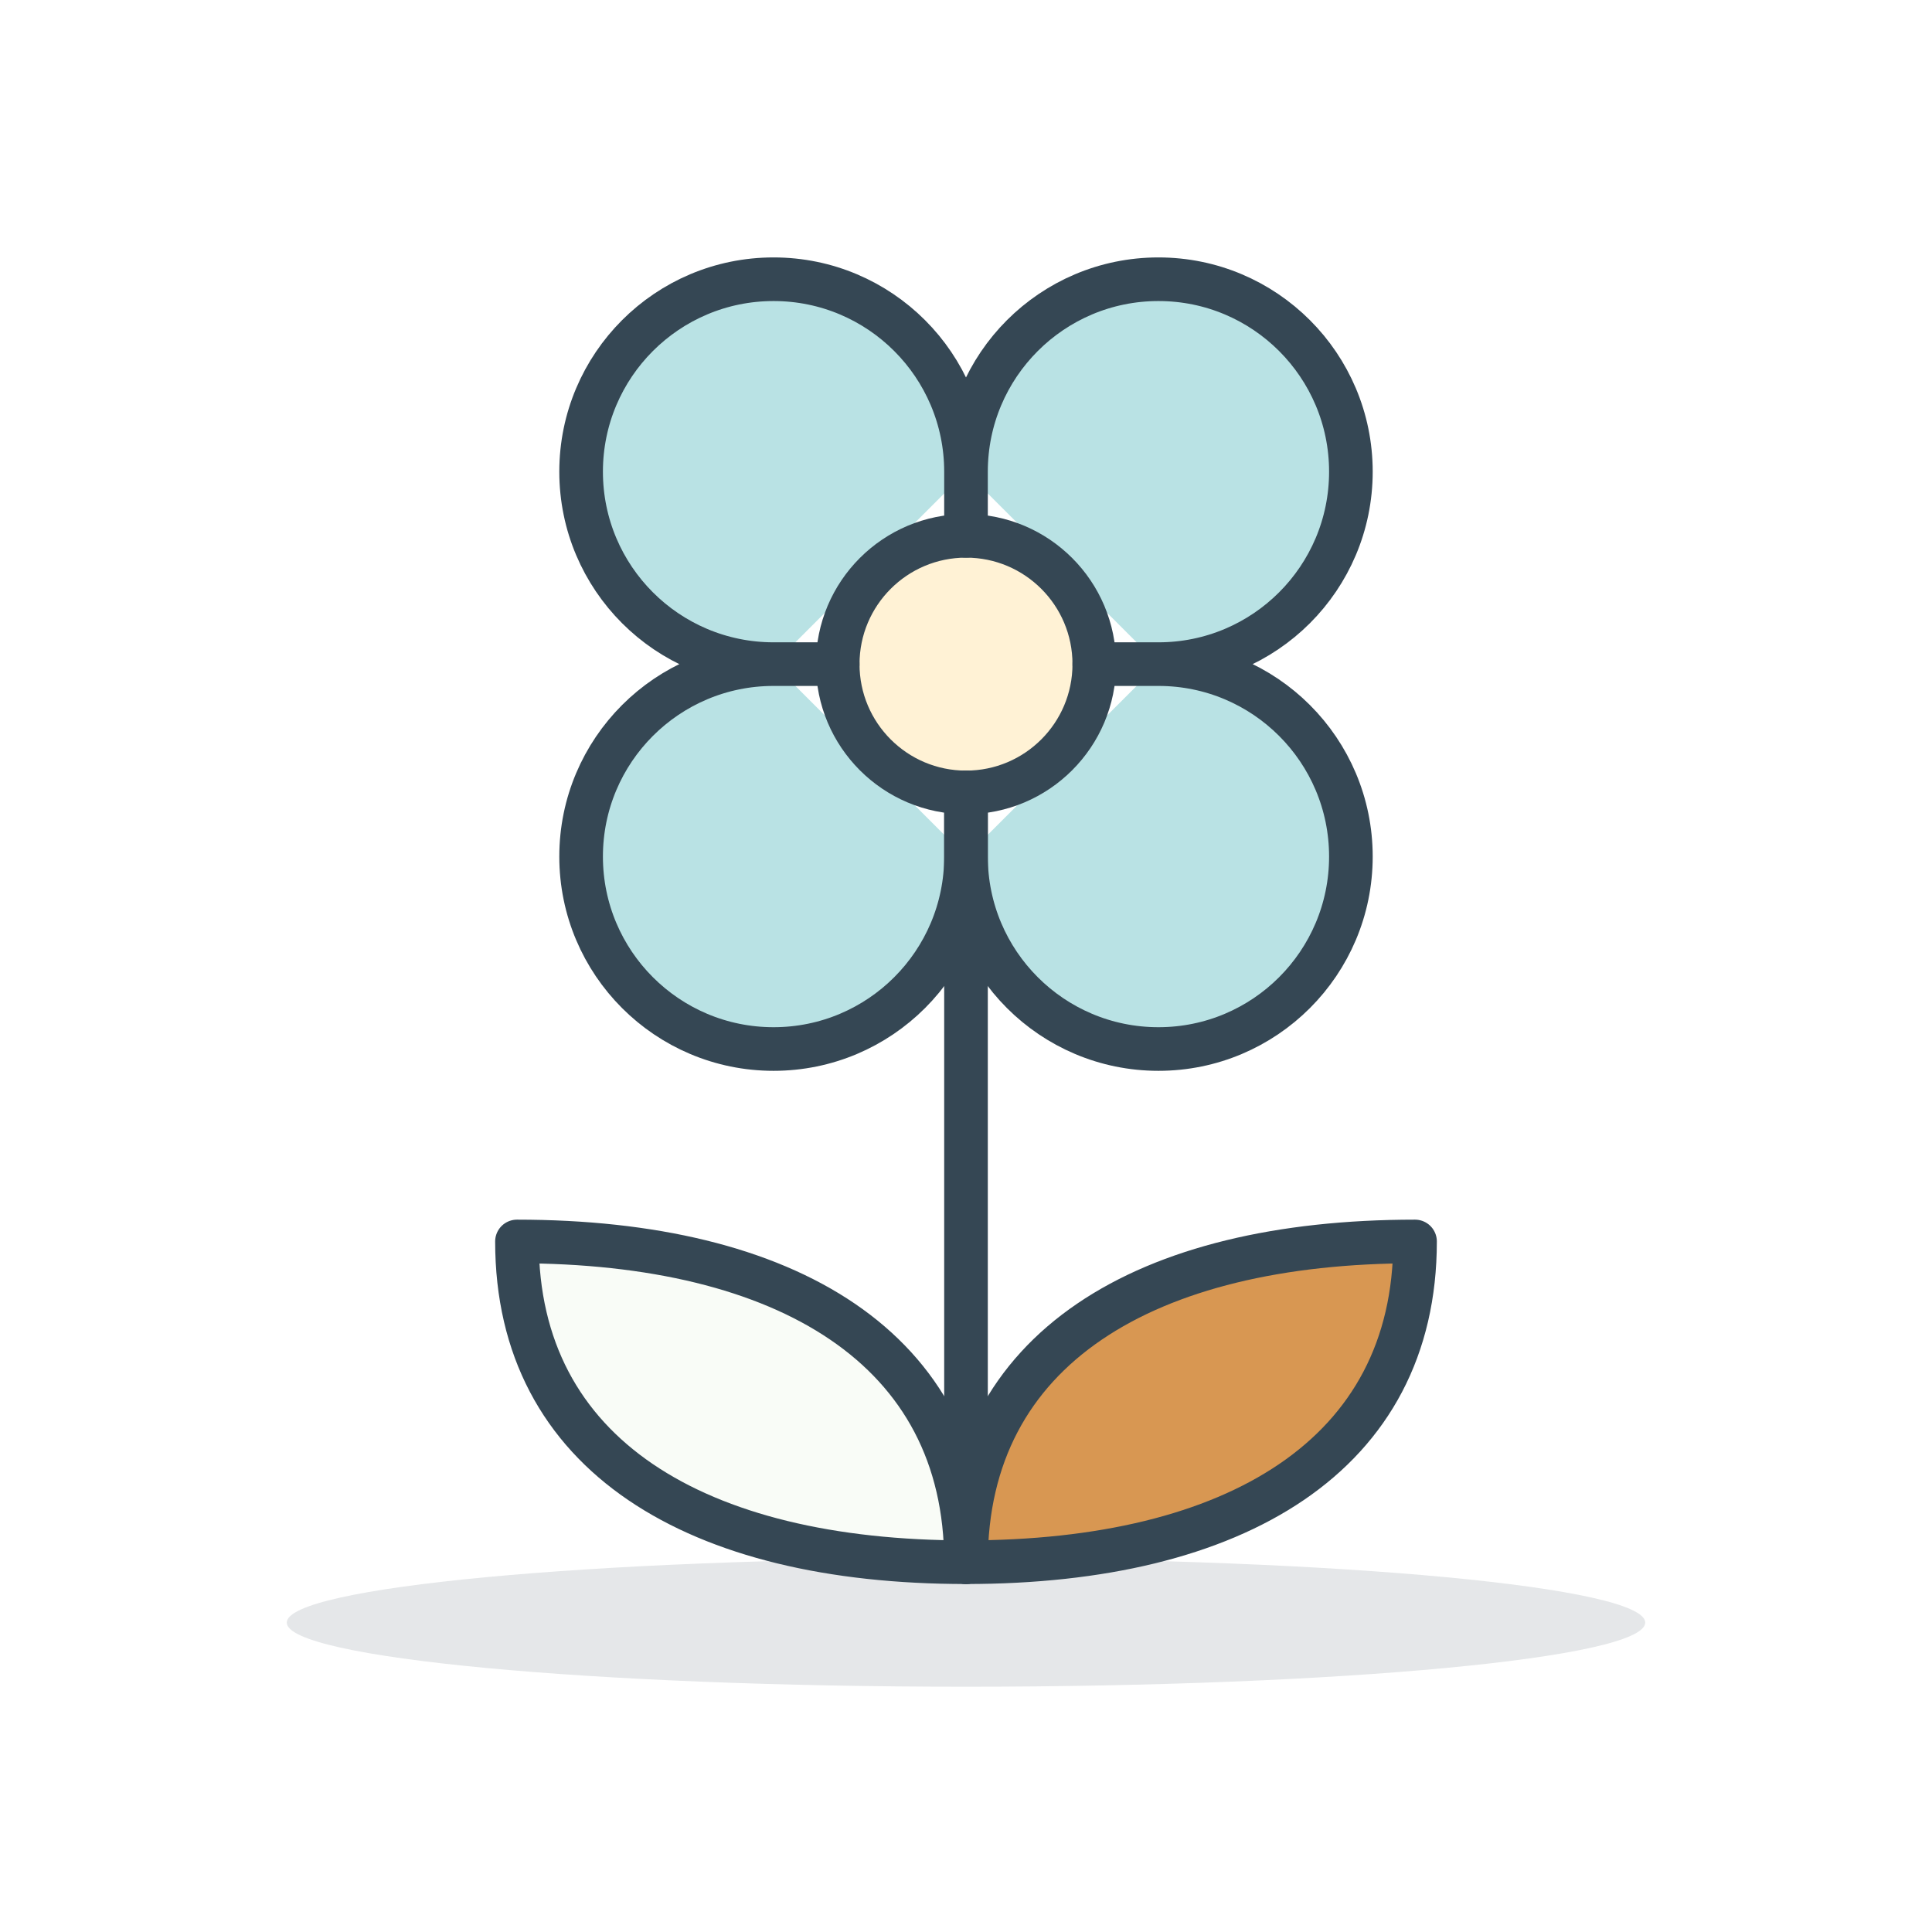
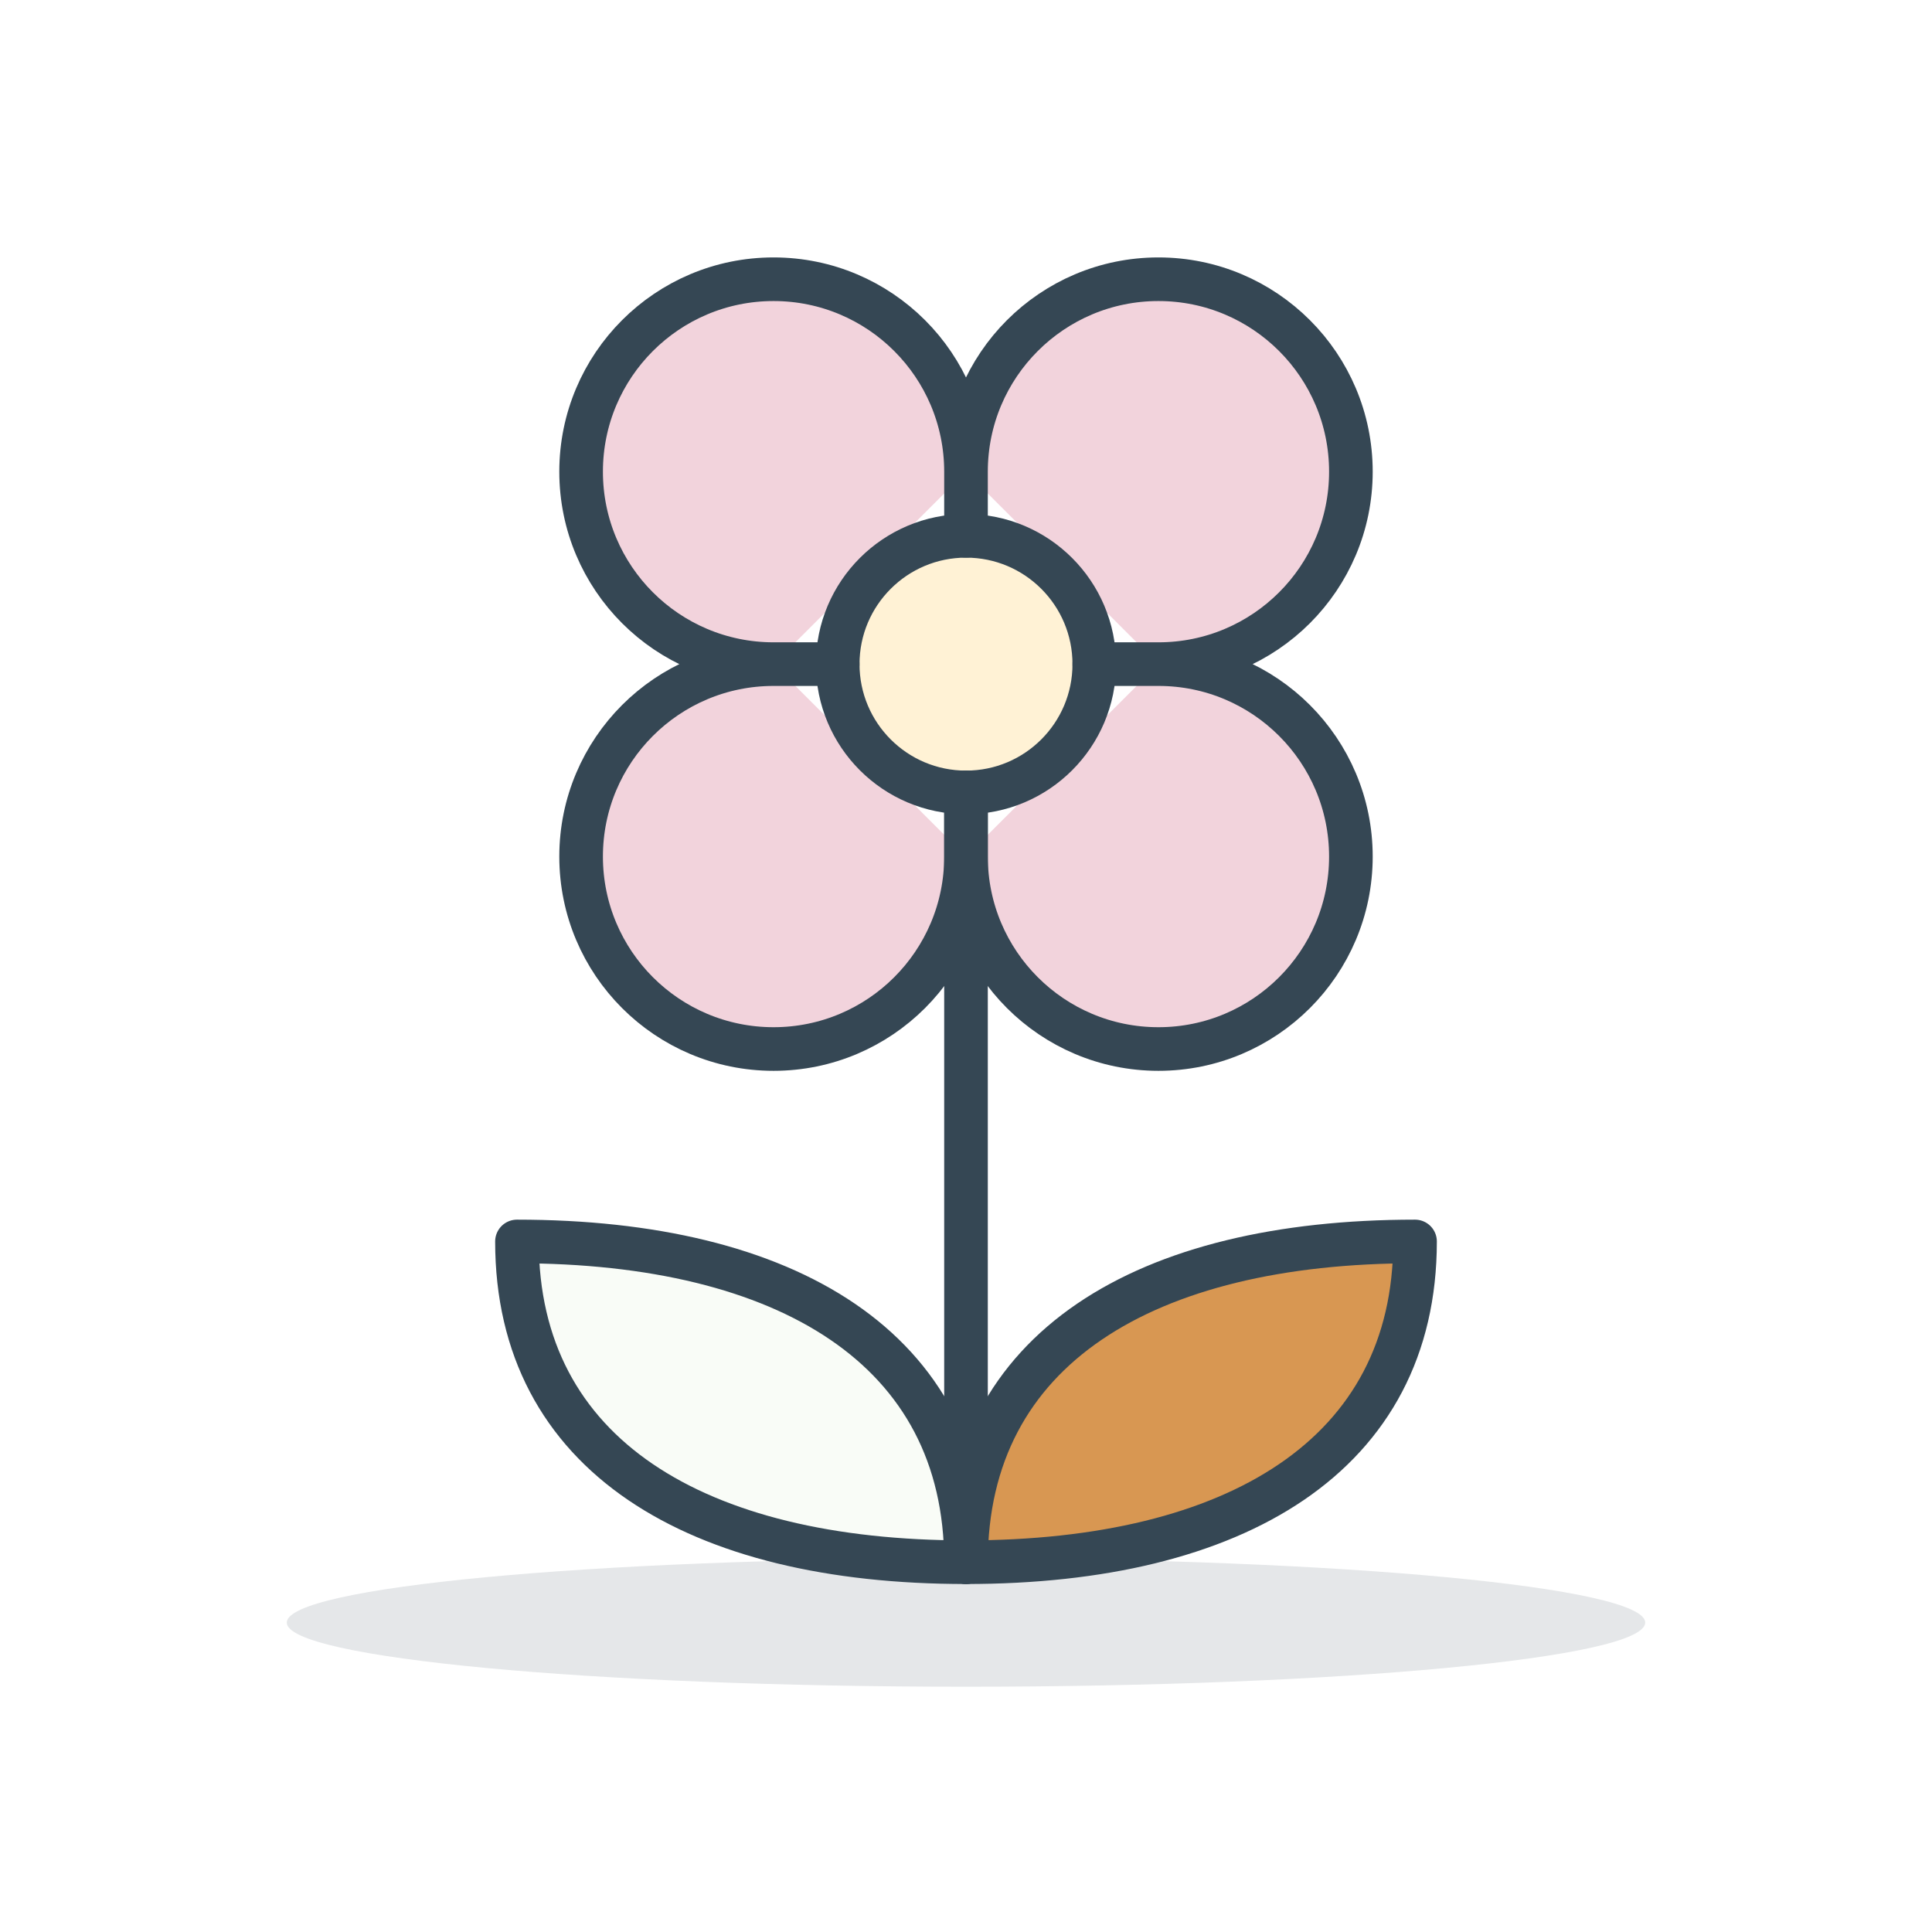
<svg xmlns="http://www.w3.org/2000/svg" aria-label="支出/人情往来/鲜花" role="img" viewBox="0 0 512 512">
  <ellipse cx="256" cy="430" fill="#354754" opacity=".13" rx="180" ry="17" />
  <svg fill="none" height="408" stroke="#354754" stroke-linecap="round" stroke-linejoin="round" stroke-width=".68" viewBox="0 0 24 24" width="408" x="52" y="40">
    <g stroke="none">
-       <path d="M12 5a3 3 0 1 1 3 3m-3-3a3 3 0 1 0-3 3m3-3v1M9 8a3 3 0 1 0 3 3M9 8h1m5 0a3 3 0 1 1-3 3m3-3h-1m-2 3v-1" fill="#B9E2E4" />
+       <path d="M12 5a3 3 0 1 1 3 3m-3-3a3 3 0 1 0-3 3m3-3v1M9 8a3 3 0 1 0 3 3M9 8h1m5 0a3 3 0 1 1-3 3m3-3h-1m-2 3v-1" fill="#F2D3DC" />
      <circle cx="12" cy="8" fill="#FFF2D5" r="2" />
      <path d="M12 22c4.2 0 7-1.667 7-5-4.2 0-7 1.667-7 5Z" fill="#D89752" />
      <path d="M12 22c-4.2 0-7-1.667-7-5 4.2 0 7 1.667 7 5Z" fill="#F9FCF7" />
    </g>
    <g fill="none">
      <path d="M12 5a3 3 0 1 1 3 3m-3-3a3 3 0 1 0-3 3m3-3v1M9 8a3 3 0 1 0 3 3M9 8h1m5 0a3 3 0 1 1-3 3m3-3h-1m-2 3v-1" />
      <circle cx="12" cy="8" r="2" />
      <path d="M12 10v12" />
      <path d="M12 22c4.2 0 7-1.667 7-5-4.2 0-7 1.667-7 5Z" />
      <path d="M12 22c-4.2 0-7-1.667-7-5 4.2 0 7 1.667 7 5Z" />
    </g>
  </svg>
</svg>
